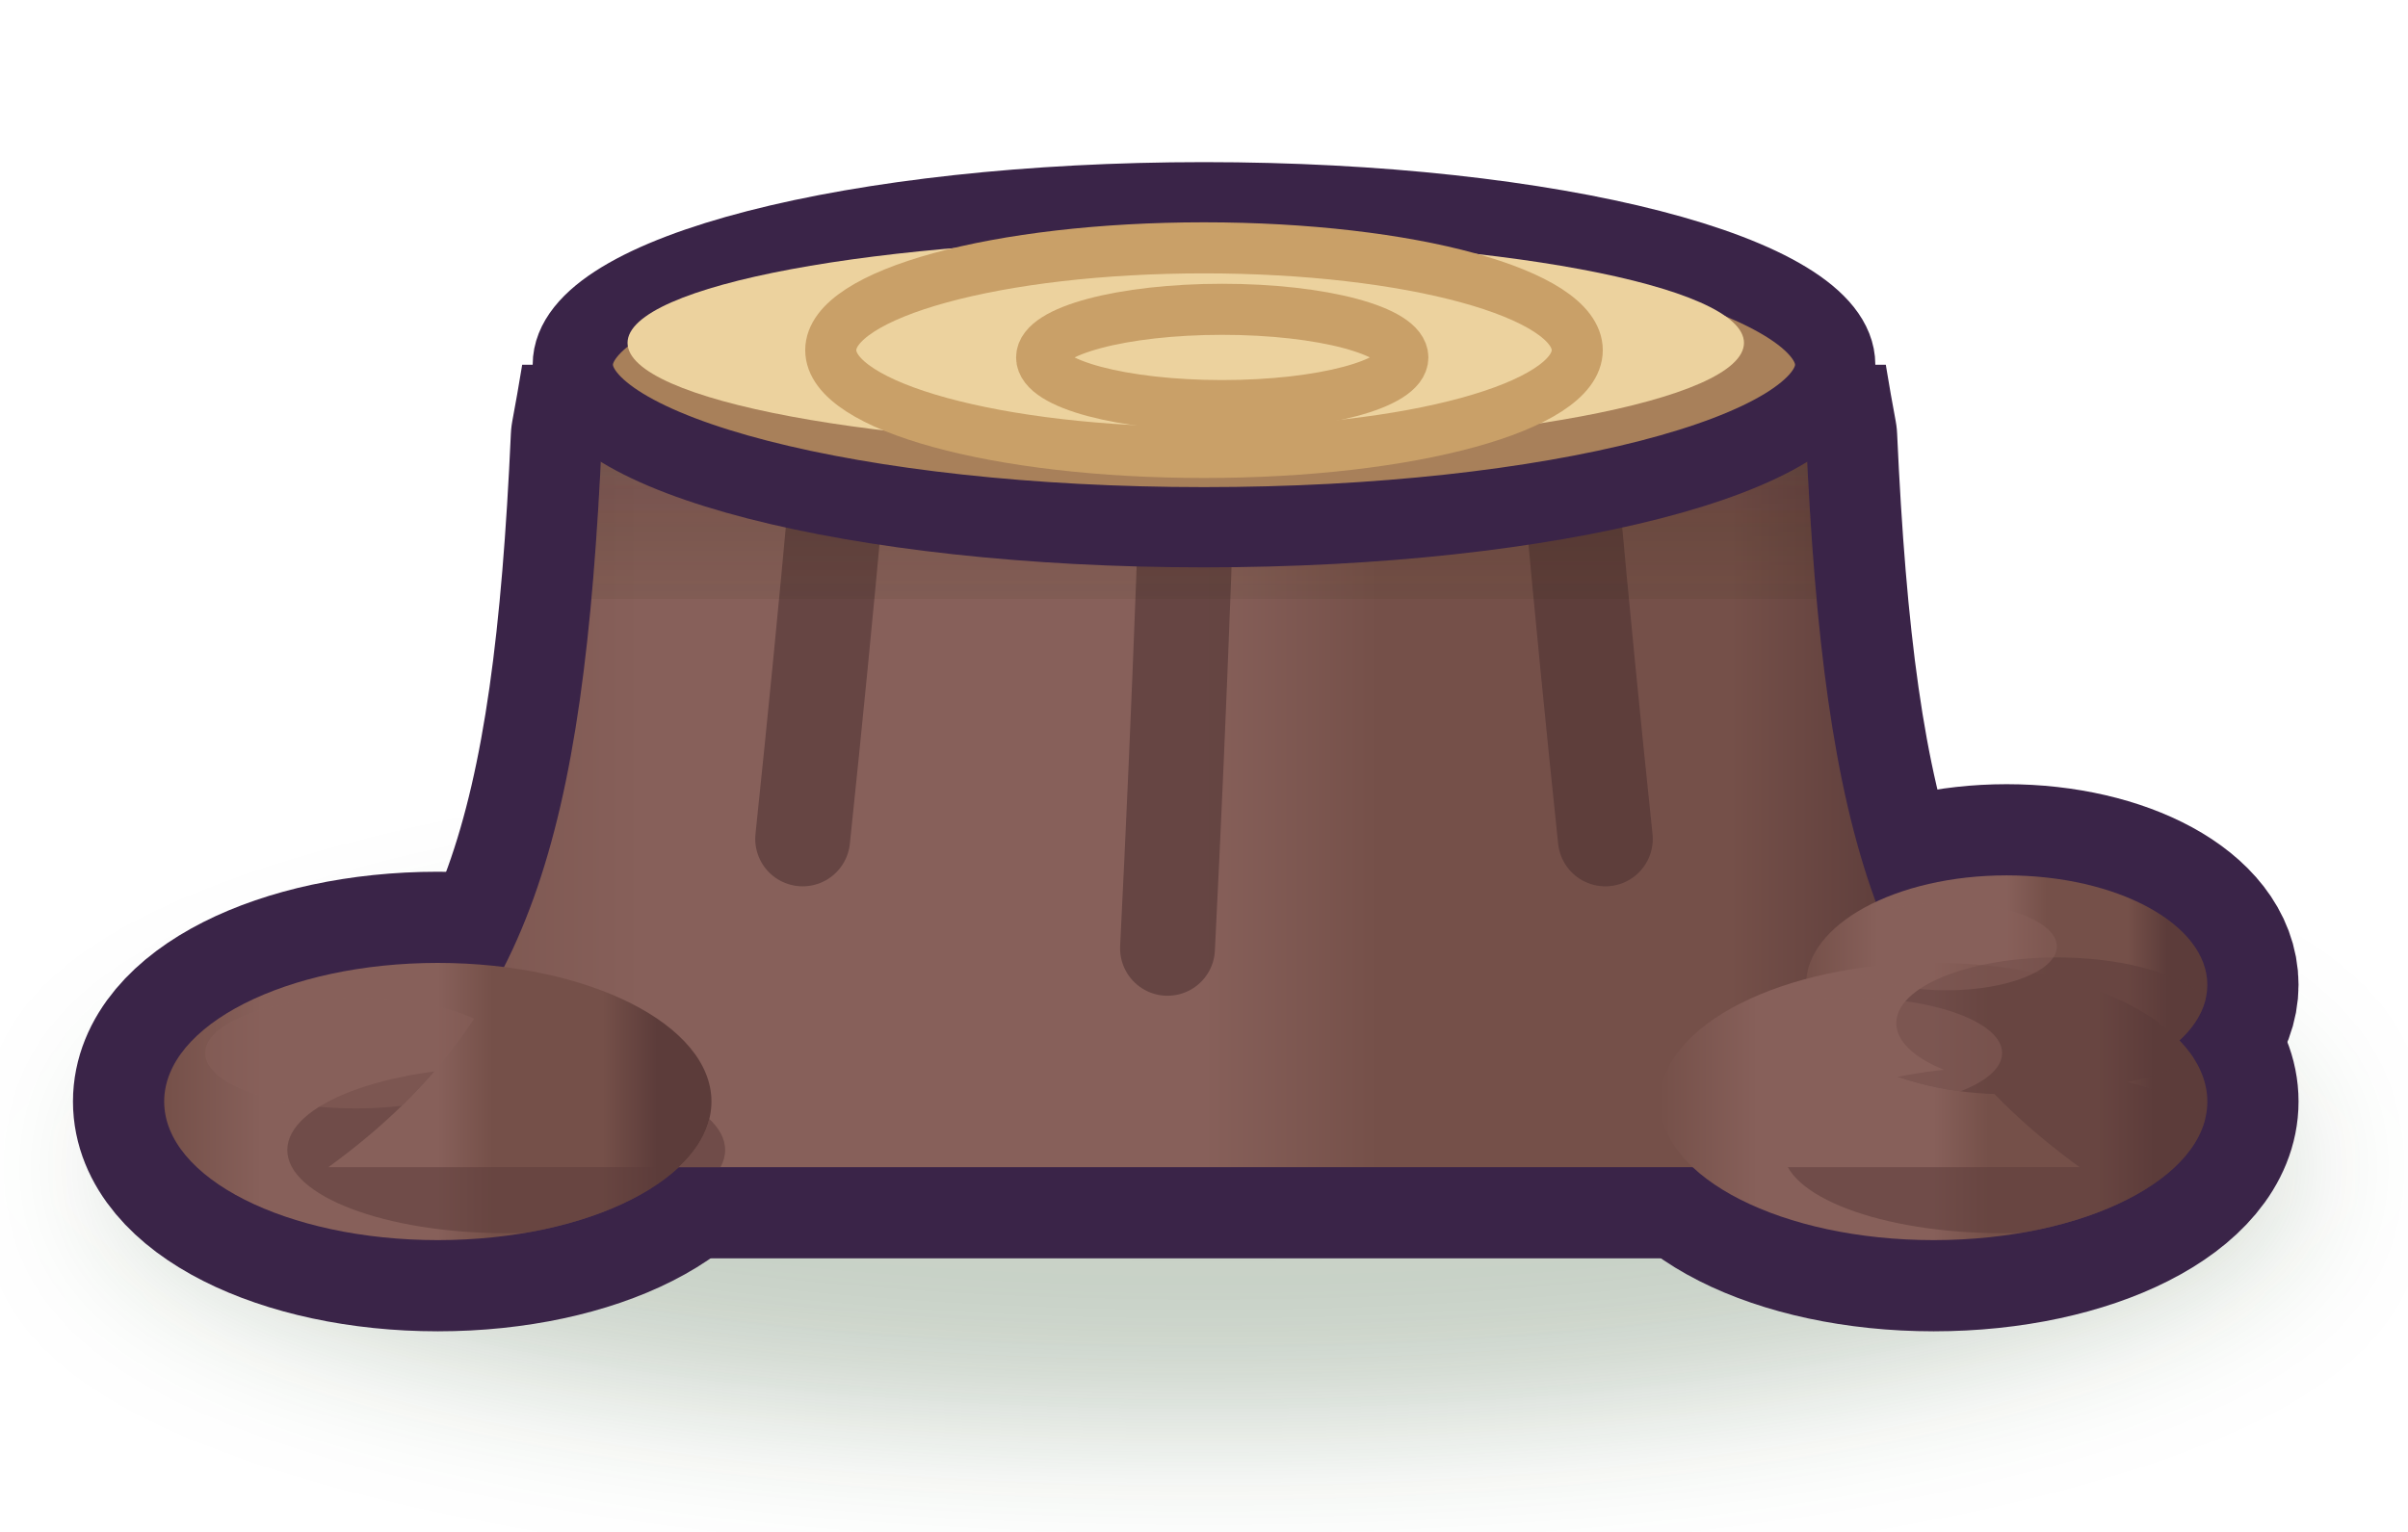
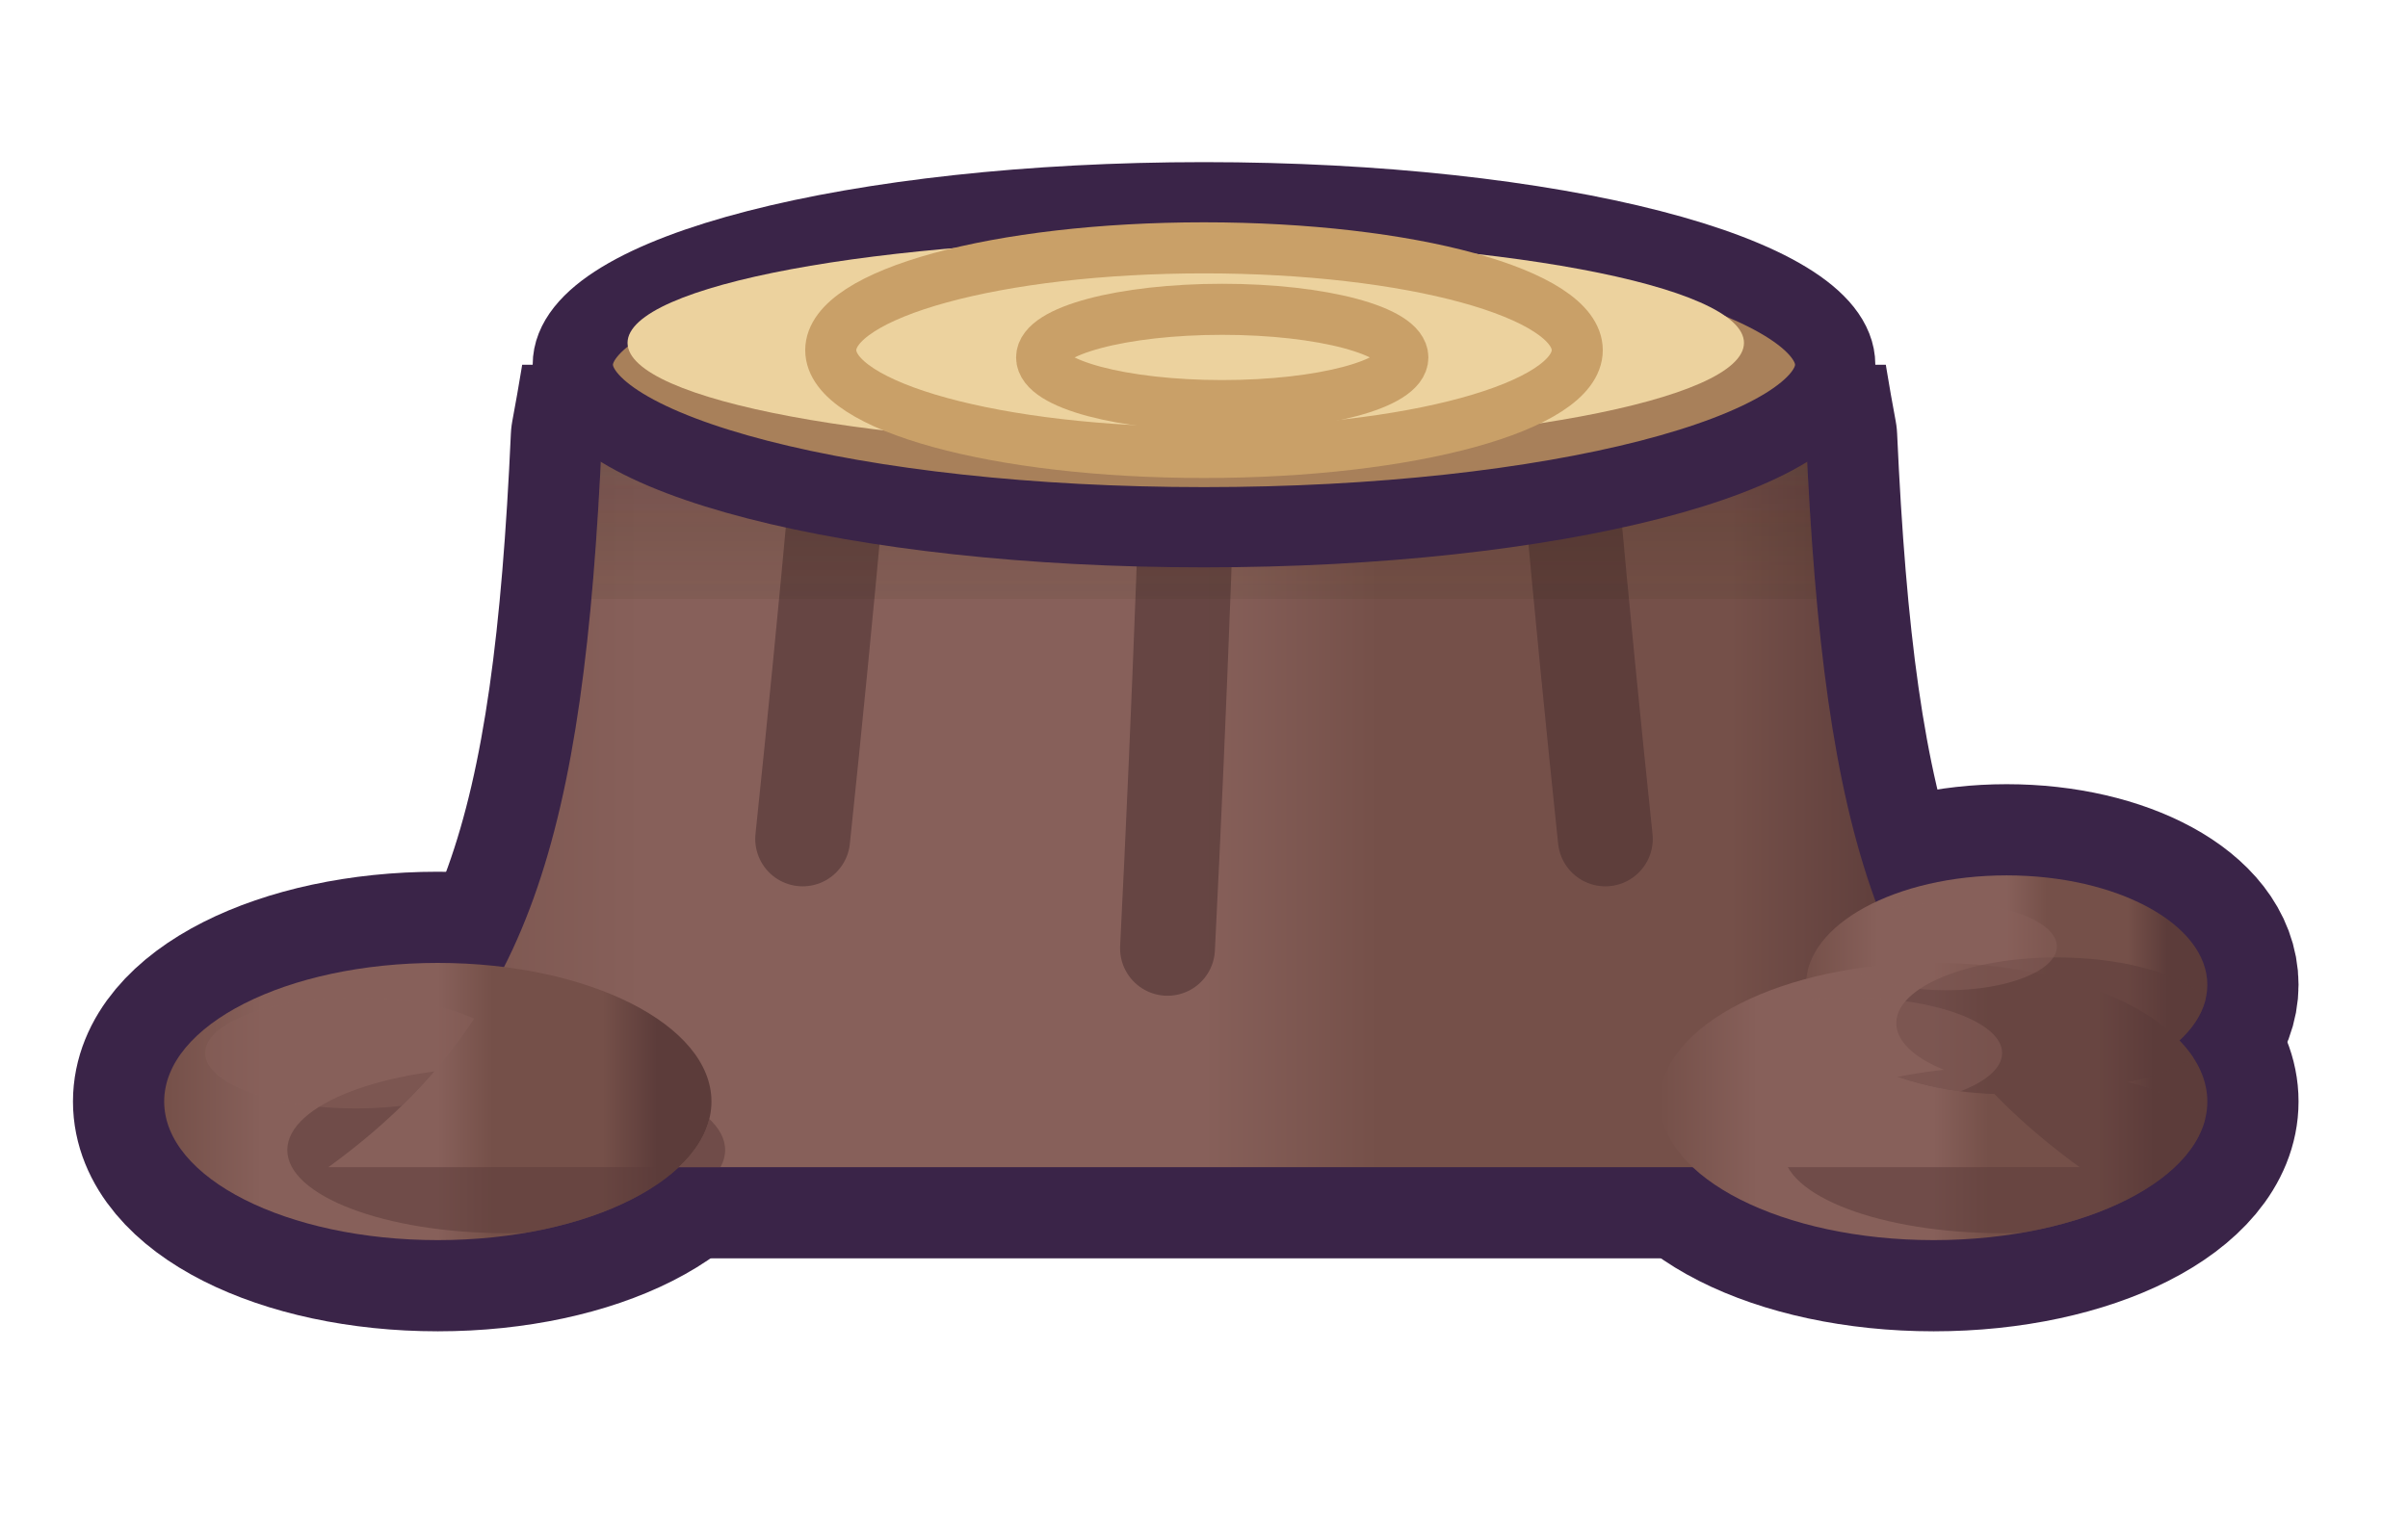
<svg xmlns="http://www.w3.org/2000/svg" width="66" height="42" viewBox="-33 -32 66 42">
  <defs>
    <linearGradient id="bark" x1="0" x2="1">
      <stop offset="0" stop-color="#755049" />
      <stop offset=".18" stop-color="#87605a" />
      <stop offset=".5" stop-color="#87605a" />
      <stop offset=".6" stop-color="#755049" />
      <stop offset=".8" stop-color="#755049" />
      <stop offset=".9" stop-color="#5c3c3a" />
    </linearGradient>
    <filter id="soft" x="-30%" y="-30%" width="160%" height="160%">
      <feGaussianBlur stdDeviation="4" />
    </filter>
    <filter id="soft2" x="-30%" y="-30%" width="160%" height="160%">
      <feGaussianBlur stdDeviation="2" />
    </filter>
    <filter id="soft1" x="-10%" y="-10%" width="120%" height="120%">
      <feGaussianBlur stdDeviation="1" />
    </filter>
    <clipPath id="tk">
      <path d="M-15 -50 C-15 -36 -15 -28 -16.5 -20 C-17 -9 -18.5 -4 -24 0 L24 0 C18.5 -4 17 -9 16.5 -20 C15 -28 15 -36 15 -50 Z" />
      <ellipse cx="22" cy="-5" rx="5.5" ry="3" />
      <ellipse cx="-21" cy="-1.8" rx="7.5" ry="3.8" />
      <ellipse cx="20" cy="-1.8" rx="7.5" ry="3.8" />
    </clipPath>
    <clipPath id="cs">
      <rect x="-100" y="-24" width="200" height="40" />
    </clipPath>
    <clipPath id="cso">
      <rect x="-100" y="-22" width="200" height="40" />
    </clipPath>
    <clipPath id="ct">
      <rect x="-100" y="-50" width="200" height="28" />
    </clipPath>
    <clipPath id="cto">
      <rect x="-100" y="-50" width="200" height="28" />
    </clipPath>
  </defs>
-   <ellipse cx="0" cy="0" rx="29.7" ry="7" fill="#24461f" opacity=".25" filter="url(#soft2)" />
  <g id="stump">
    <g clip-path="url(#cso)" fill="#3a2448" stroke="#3a2448" stroke-width="5" stroke-linejoin="round">
      <path d="M-15 -50 C-15 -36 -15 -28 -16.5 -20 C-17 -9 -18.5 -4 -24 0 L24 0 C18.5 -4 17 -9 16.5 -20 C15 -28 15 -36 15 -50 Z" />
      <ellipse cx="22" cy="-5" rx="5.5" ry="3" />
      <ellipse cx="-21" cy="-1.8" rx="7.5" ry="3.8" />
      <ellipse cx="20" cy="-1.8" rx="7.5" ry="3.8" />
    </g>
    <g clip-path="url(#cs)">
      <g fill="url(#bark)">
        <path d="M-15 -50 C-15 -36 -15 -28 -16.5 -20 C-17 -9 -18.5 -4 -24 0 L24 0 C18.5 -4 17 -9 16.5 -20 C15 -28 15 -36 15 -50 Z" />
        <ellipse cx="22" cy="-5" rx="5.5" ry="3" />
        <ellipse cx="-21" cy="-1.8" rx="7.5" ry="3.8" />
        <ellipse cx="20" cy="-1.8" rx="7.5" ry="3.8" />
      </g>
      <g clip-path="url(#tk)">
        <g fill="#5c3c3a" opacity=".55">
          <ellipse cx="23.375" cy="-3.95" rx="4.4" ry="1.8" />
          <ellipse cx="-19.125" cy="-0.47" rx="6" ry="2.28" />
          <ellipse cx="21.875" cy="-0.47" rx="6" ry="2.28" />
        </g>
        <g fill="#87605a" opacity=".5">
          <ellipse cx="20.35" cy="-6.05" rx="3.025" ry="1.2" />
          <ellipse cx="-23.25" cy="-3.13" rx="4.125" ry="1.52" />
          <ellipse cx="17.75" cy="-3.13" rx="4.125" ry="1.52" />
        </g>
        <g stroke="#4a2f30" stroke-width="2.6" stroke-linecap="round" fill="none" opacity=".55">
          <path d="M-8 -48 Q-9 -28 -11 -9" />
          <path d="M0 -46 Q0 -26 -1 -6" />
          <path d="M8 -48 Q9 -28 11 -9" />
        </g>
        <rect x="-50" y="-26" width="100" height="8" fill="#2a1a10" opacity=".3" filter="url(#soft)" />
      </g>
    </g>
    <g id="cut">
      <ellipse cx="0" cy="-22" rx="17.3" ry="4.455" fill="#a8805a" stroke="#3a2448" stroke-width="2.2" />
      <ellipse cx="-0.5" cy="-22.6" rx="15.3" ry="2.855" fill="#ecd29e" />
      <g fill="none" stroke="#c9a068" stroke-width="1.4">
        <ellipse cx="0" cy="-22.4" rx="10.23" ry="2.805" />
        <ellipse cx="0.5" cy="-22.2" rx="4.95" ry="1.32" />
      </g>
    </g>
  </g>
</svg>
